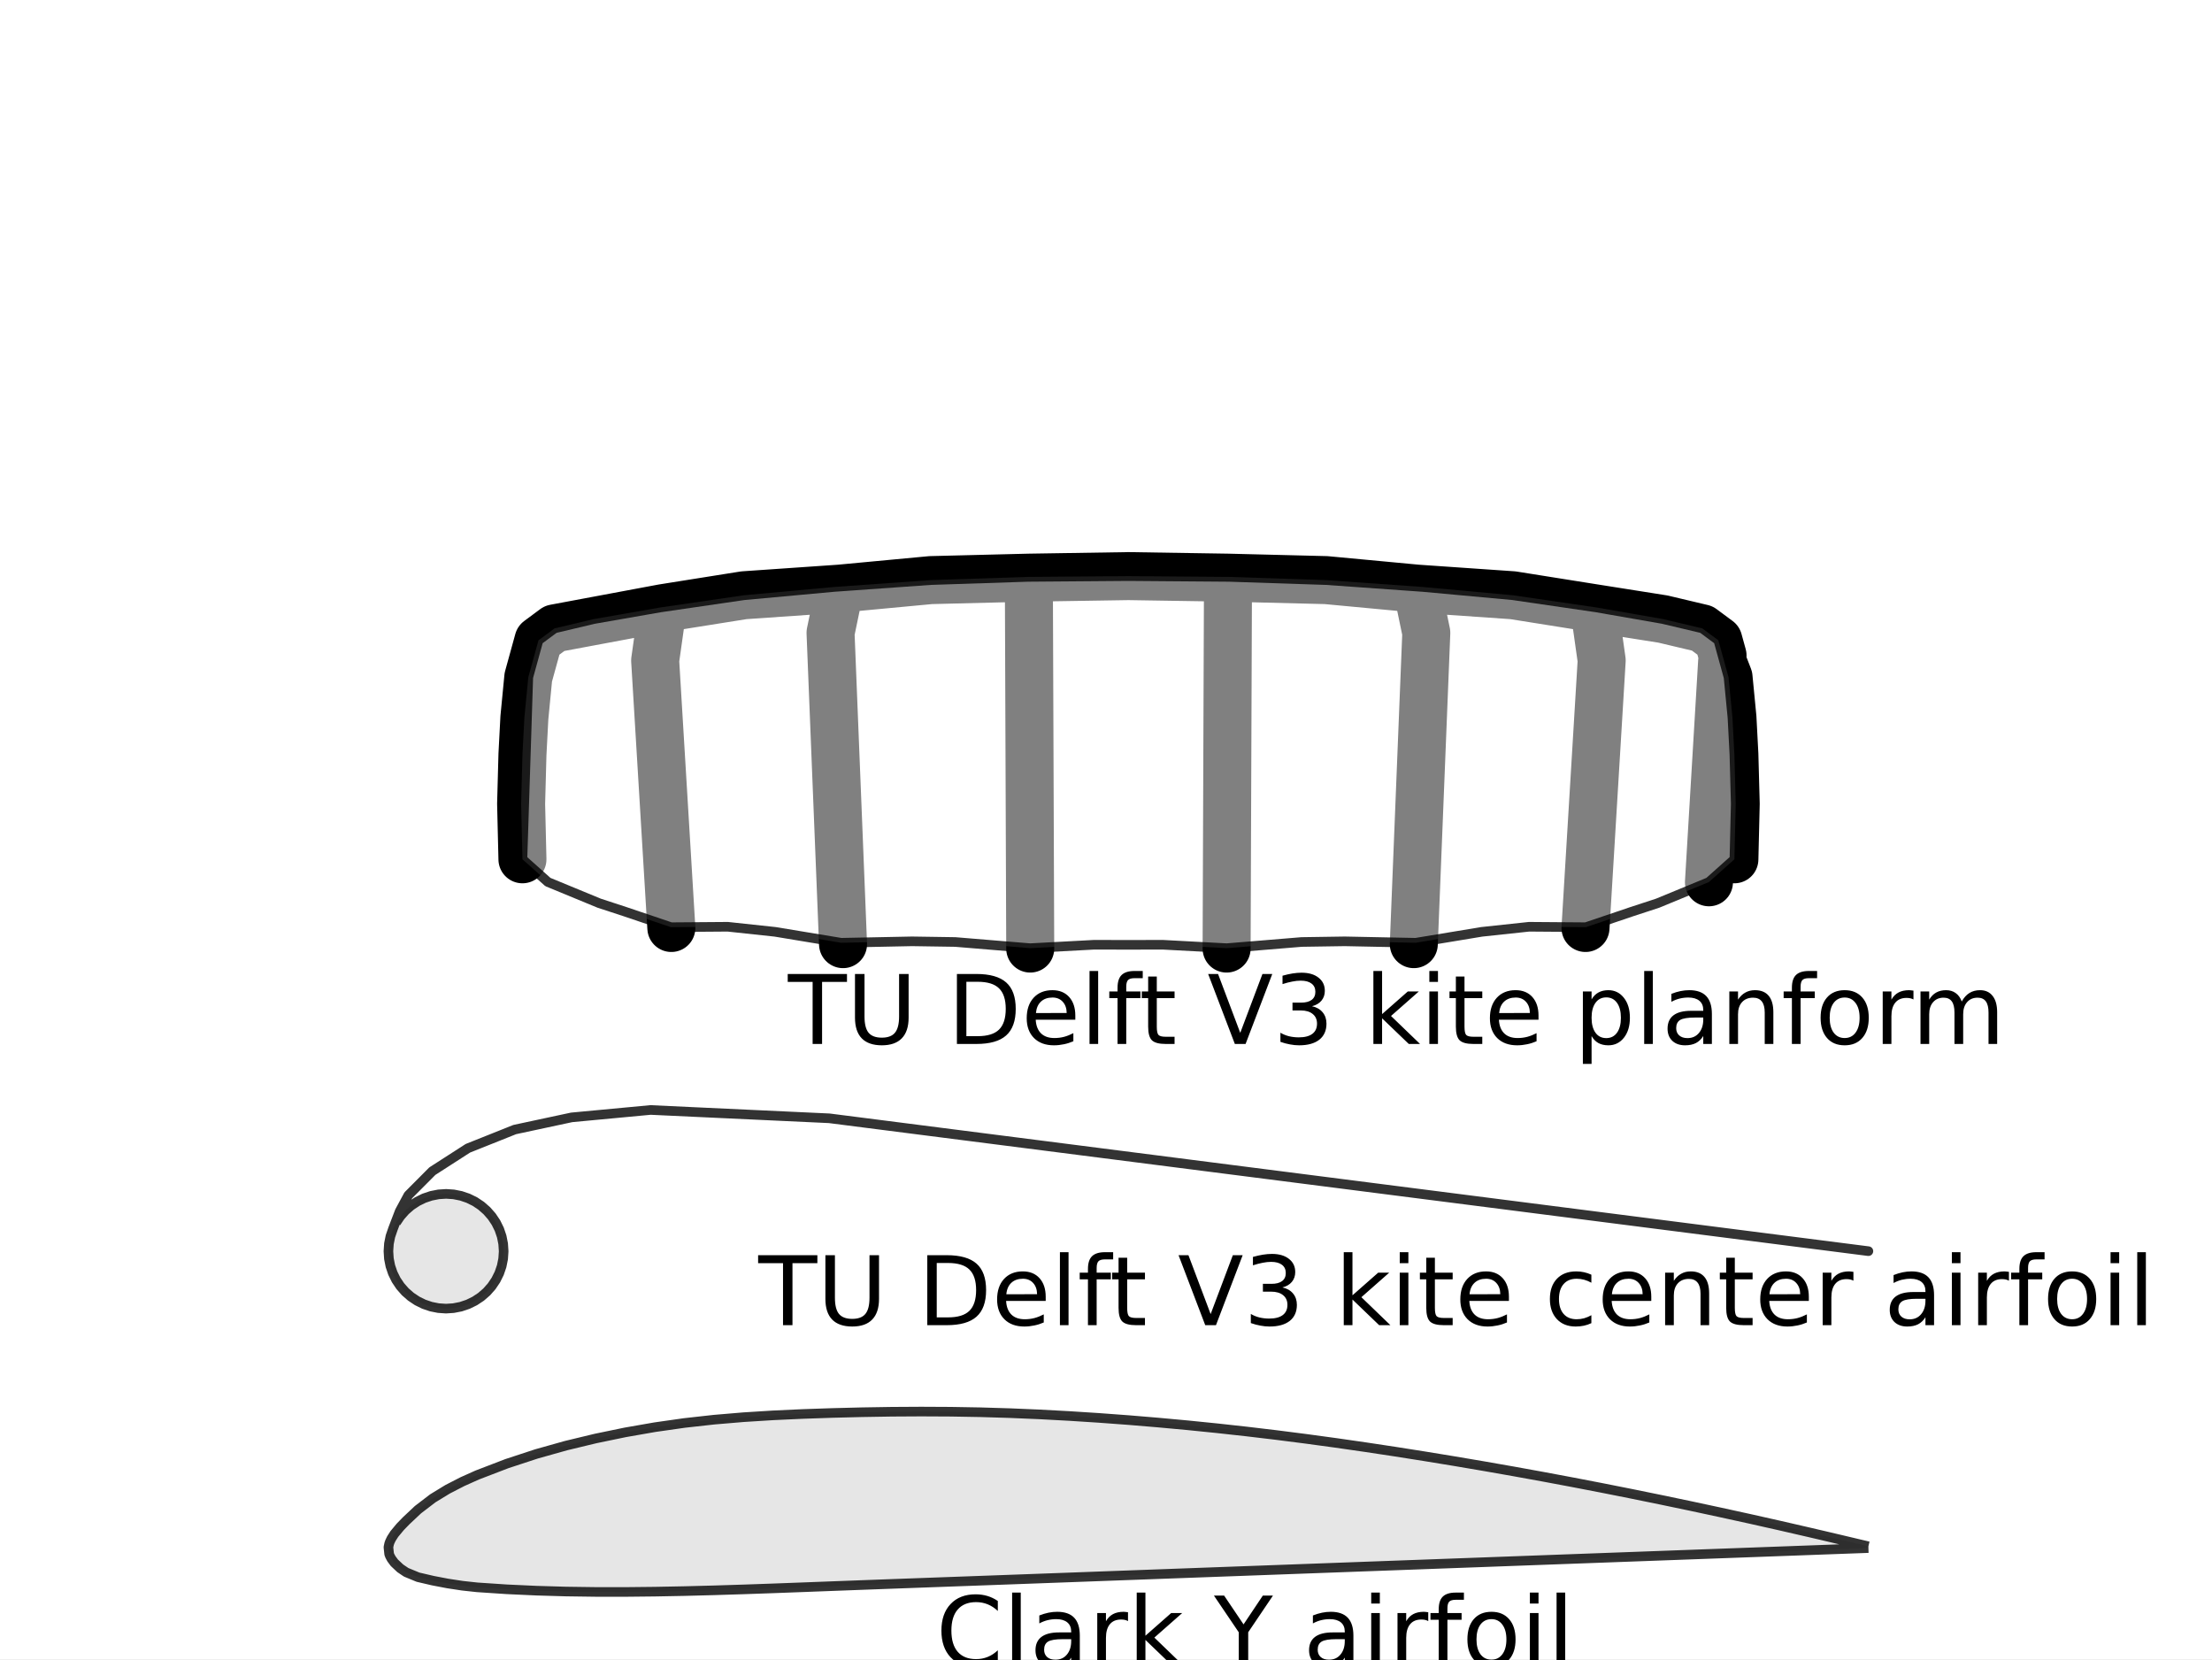
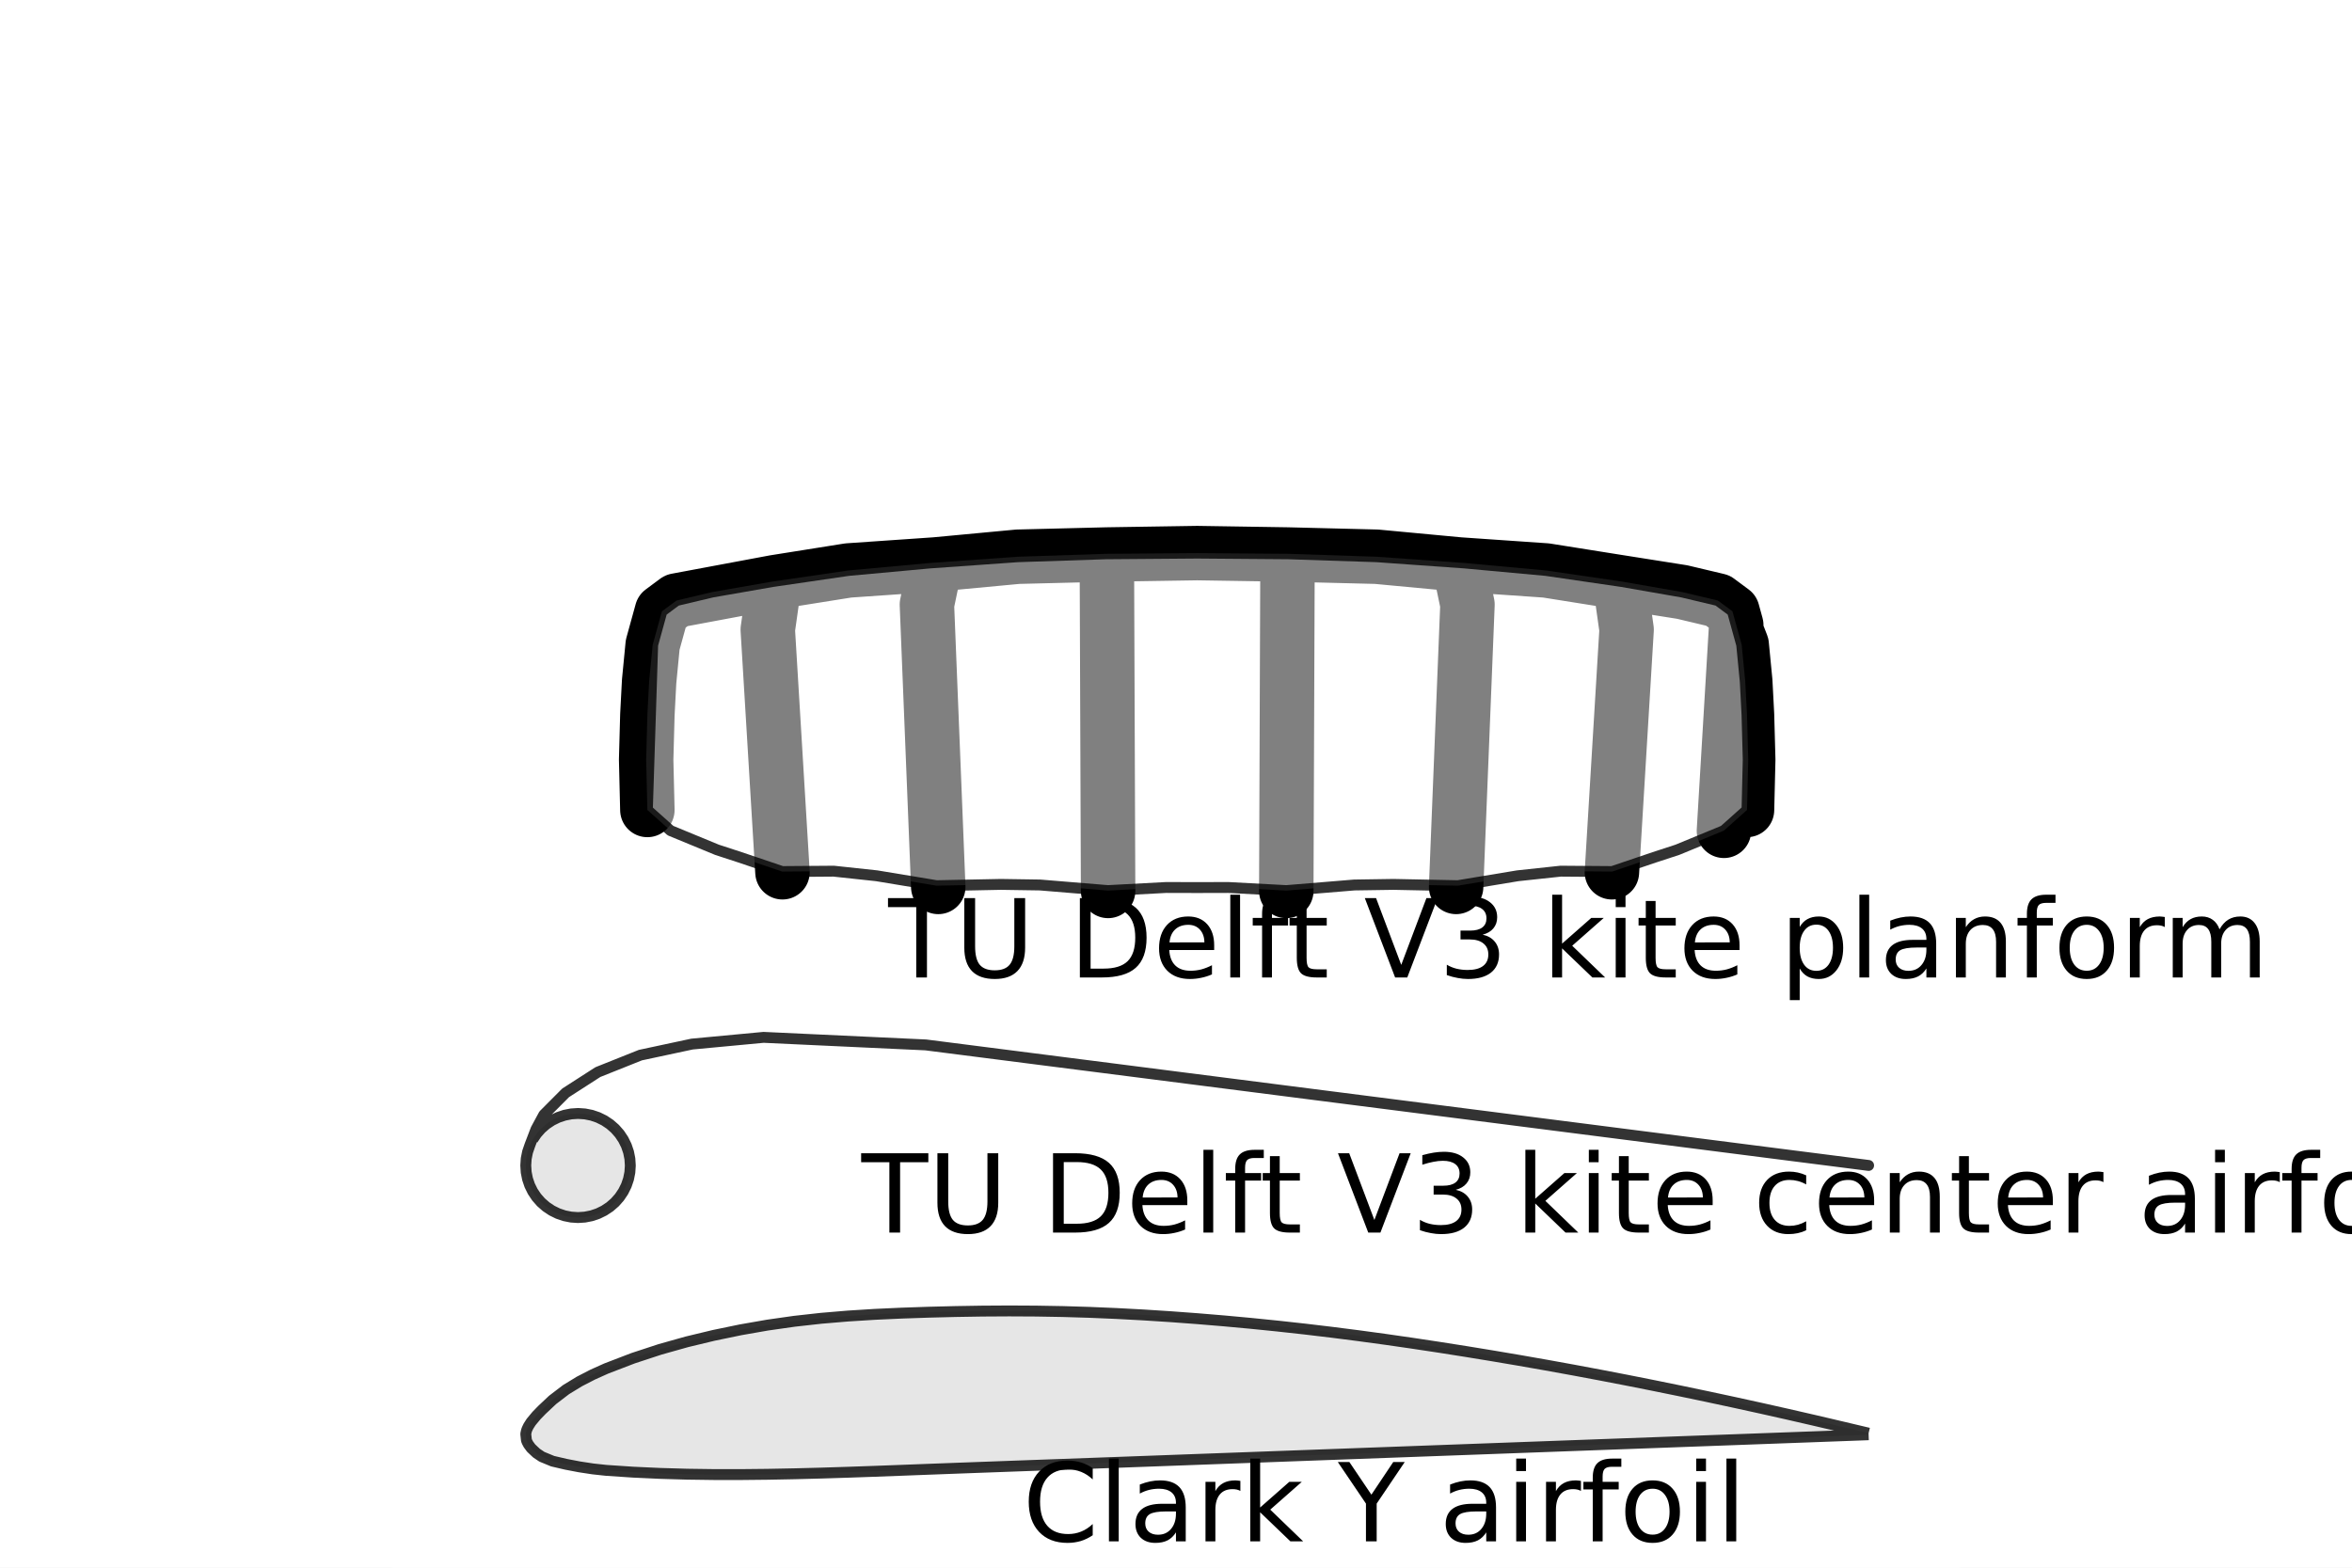
- <svg xmlns="http://www.w3.org/2000/svg" xmlns:xlink="http://www.w3.org/1999/xlink" width="460.8" height="345.6" viewBox="0 0 460.8 345.6" version="1.1">
+ <svg xmlns="http://www.w3.org/2000/svg" xmlns:xlink="http://www.w3.org/1999/xlink" width="432" height="288" viewBox="0 0 432 288" version="1.1">
  <defs>
</defs>
  <defs>
    <style type="text/css">*{stroke-linejoin: round; stroke-linecap: butt}</style>
  </defs>
  <g id="figure_1">
    <g id="patch_1">
-       <path d="M 0 345.6  L 460.8 345.6  L 460.8 0  L 0 0  z " style="fill: #ffffff" />
+       <path d="M 0 288  L 432 288  L 432 0  L 0 0  z " style="fill: #ffffff" />
    </g>
    <g id="patch_2">
-       <path d="M 57.6 345.6  L 403.2 345.6  L 403.2 0  L 57.6 0  z " style="fill: #ffffff" />
+       <path d="M 72 288  L 360 288  L 360 0  L 72 0  z " style="fill: #ffffff" />
    </g>
    <g id="axes_1">
      <g id="polygon_1">
        <defs>
-           <path id="m691a7c4b48" d="M 389.224 -23.501  L 386.141 -24.231  L 383.058 -24.96  L 379.975 -25.686  L 376.892 -26.406  L 370.726 -27.825  L 364.56 -29.21  L 358.394 -30.562  L 352.227 -31.884  L 346.061 -33.174  L 339.895 -34.432  L 333.729 -35.656  L 327.563 -36.846  L 321.397 -38  L 315.23 -39.119  L 309.064 -40.201  L 302.898 -41.247  L 296.732 -42.256  L 290.566 -43.228  L 284.4 -44.159  L 278.233 -45.046  L 272.067 -45.886  L 265.901 -46.675  L 259.735 -47.409  L 253.569 -48.088  L 247.403 -48.712  L 241.236 -49.28  L 235.07 -49.793  L 228.904 -50.249  L 222.738 -50.645  L 216.572 -50.977  L 210.406 -51.238  L 204.239 -51.425  L 198.073 -51.533  L 191.907 -51.565  L 185.741 -51.529  L 179.575 -51.429  L 173.409 -51.274  L 167.242 -51.064  L 161.076 -50.781  L 154.91 -50.395  L 148.744 -49.875  L 142.578 -49.189  L 136.412 -48.31  L 130.245 -47.232  L 124.079 -45.957  L 117.913 -44.472  L 111.747 -42.739  L 105.581 -40.714  L 99.415 -38.348  L 96.332 -36.967  L 93.248 -35.38  L 90.165 -33.497  L 87.082 -31.139  L 84.616 -28.822  L 83.383 -27.551  L 82.149 -26.067  L 81.533 -25.105  L 81.224 -24.465  L 81.07 -24.037  L 80.916 -23.316  L 81.07 -21.876  L 81.224 -21.484  L 81.533 -20.908  L 82.149 -20.075  L 83.383 -18.912  L 84.616 -18.083  L 87.082 -17.066  L 90.165 -16.347  L 93.248 -15.756  L 96.332 -15.286  L 99.415 -14.952  L 105.581 -14.542  L 111.747 -14.258  L 117.913 -14.078  L 124.079 -13.993  L 130.245 -13.988  L 136.412 -14.052  L 142.578 -14.17  L 148.744 -14.331  L 154.91 -14.524  L 161.076 -14.74  L 167.242 -14.97  L 173.409 -15.205  L 179.575 -15.437  L 185.741 -15.665  L 191.907 -15.89  L 198.073 -16.114  L 204.239 -16.338  L 210.406 -16.563  L 216.572 -16.789  L 222.738 -17.016  L 228.904 -17.243  L 235.07 -17.47  L 241.236 -17.697  L 247.403 -17.923  L 253.569 -18.15  L 259.735 -18.376  L 265.901 -18.602  L 272.067 -18.829  L 278.233 -19.055  L 284.4 -19.282  L 290.566 -19.508  L 296.732 -19.735  L 302.898 -19.961  L 309.064 -20.187  L 315.23 -20.414  L 321.397 -20.64  L 327.563 -20.867  L 333.729 -21.093  L 339.895 -21.32  L 346.061 -21.546  L 352.227 -21.773  L 358.394 -21.999  L 364.56 -22.226  L 370.726 -22.452  L 376.892 -22.678  L 379.975 -22.792  L 383.058 -22.905  L 386.141 -23.018  L 389.224 -23.131  " style="stroke: #000000; stroke-opacity: 0.8; stroke-width: 2" />
+           <path id="m99c2dd3ba9" d="M 343.215 -24.716  L 340.749 -25.301  L 338.282 -25.884  L 335.816 -26.464  L 333.349 -27.041  L 328.416 -28.175  L 323.483 -29.283  L 318.551 -30.365  L 313.618 -31.423  L 308.685 -32.455  L 303.752 -33.461  L 298.819 -34.44  L 293.886 -35.392  L 288.953 -36.316  L 284.02 -37.211  L 279.087 -38.077  L 274.154 -38.913  L 269.221 -39.721  L 264.288 -40.498  L 259.355 -41.243  L 254.422 -41.953  L 249.489 -42.624  L 244.557 -43.255  L 239.624 -43.843  L 234.691 -44.386  L 229.758 -44.885  L 224.825 -45.34  L 219.892 -45.75  L 214.959 -46.115  L 210.026 -46.432  L 205.093 -46.697  L 200.16 -46.906  L 195.227 -47.056  L 190.294 -47.142  L 185.361 -47.168  L 180.428 -47.139  L 175.495 -47.059  L 170.563 -46.935  L 165.63 -46.767  L 160.697 -46.541  L 155.764 -46.232  L 150.831 -45.816  L 145.898 -45.267  L 140.965 -44.564  L 136.032 -43.701  L 131.099 -42.681  L 126.166 -41.494  L 121.233 -40.107  L 116.3 -38.487  L 111.367 -36.594  L 108.901 -35.489  L 106.434 -34.219  L 103.968 -32.713  L 101.501 -30.827  L 99.528 -28.973  L 98.542 -27.956  L 97.555 -26.77  L 97.062 -26  L 96.815 -25.488  L 96.692 -25.145  L 96.569 -24.569  L 96.692 -23.417  L 96.815 -23.103  L 97.062 -22.642  L 97.555 -21.976  L 98.542 -21.045  L 99.528 -20.382  L 101.501 -19.568  L 103.968 -18.993  L 106.434 -18.521  L 108.901 -18.145  L 111.367 -17.878  L 116.3 -17.549  L 121.233 -17.322  L 126.166 -17.178  L 131.099 -17.11  L 136.032 -17.106  L 140.965 -17.157  L 145.898 -17.252  L 150.831 -17.38  L 155.764 -17.535  L 160.697 -17.708  L 165.63 -17.892  L 170.563 -18.08  L 175.495 -18.265  L 180.428 -18.447  L 185.361 -18.628  L 190.294 -18.807  L 195.227 -18.986  L 200.16 -19.166  L 205.093 -19.347  L 210.026 -19.528  L 214.959 -19.71  L 219.892 -19.892  L 224.825 -20.073  L 229.758 -20.254  L 234.691 -20.435  L 239.624 -20.616  L 244.557 -20.797  L 249.489 -20.979  L 254.422 -21.16  L 259.355 -21.341  L 264.288 -21.522  L 269.221 -21.703  L 274.154 -21.884  L 279.087 -22.066  L 284.02 -22.247  L 288.953 -22.428  L 293.886 -22.609  L 298.819 -22.79  L 303.752 -22.971  L 308.685 -23.153  L 313.618 -23.334  L 318.551 -23.515  L 323.483 -23.696  L 328.416 -23.877  L 333.349 -24.058  L 335.816 -24.149  L 338.282 -24.24  L 340.749 -24.33  L 343.215 -24.421  " style="stroke: #000000; stroke-opacity: 0.8; stroke-width: 2" />
        </defs>
        <g>
-           <use xlink:href="#m691a7c4b48" x="0" y="345.6" style="fill-opacity: 0.1; stroke: #000000; stroke-opacity: 0.8; stroke-width: 2" />
+           <use xlink:href="#m99c2dd3ba9" x="0" y="288" style="fill-opacity: 0.1; stroke: #000000; stroke-opacity: 0.8; stroke-width: 2" />
        </g>
      </g>
      <g id="text_1">
        <g>
-           <text style="font: 20px 'DejaVu Sans', 'Bitstream Vera Sans', 'Computer Modern Sans Serif', 'Lucida Grande', 'Verdana', 'Geneva', 'Lucid', 'Arial', 'Helvetica', 'Avant Garde', sans-serif; text-anchor: start" x="194.99" y="346.949" transform="rotate(-0 194.9902 346.9486)">Clark Y airfoil</text>
+           <text style="font: 20px 'DejaVu Sans', 'Bitstream Vera Sans', 'Computer Modern Sans Serif', 'Lucida Grande', 'Verdana', 'Geneva', 'Lucid', 'Arial', 'Helvetica', 'Avant Garde', sans-serif; text-anchor: start" x="187.828" y="283.163" transform="rotate(-0 187.8278 283.1632)">Clark Y airfoil</text>
        </g>
      </g>
      <g id="text_2">
        <g>
-           <text style="font: 20px 'DejaVu Sans', 'Bitstream Vera Sans', 'Computer Modern Sans Serif', 'Lucida Grande', 'Verdana', 'Geneva', 'Lucid', 'Arial', 'Helvetica', 'Avant Garde', sans-serif; text-anchor: start" x="157.993" y="276.038" transform="rotate(-0 157.9932 276.0377)">TU Delft V3 kite  center airfoil</text>
+           <text style="font: 20px 'DejaVu Sans', 'Bitstream Vera Sans', 'Computer Modern Sans Serif', 'Lucida Grande', 'Verdana', 'Geneva', 'Lucid', 'Arial', 'Helvetica', 'Avant Garde', sans-serif; text-anchor: start" x="158.23" y="226.434" transform="rotate(-0 158.2302 226.4344)">TU Delft V3 kite  center airfoil</text>
        </g>
      </g>
      <g id="text_3">
        <g>
-           <text style="font: 20px 'DejaVu Sans', 'Bitstream Vera Sans', 'Computer Modern Sans Serif', 'Lucida Grande', 'Verdana', 'Geneva', 'Lucid', 'Arial', 'Helvetica', 'Avant Garde', sans-serif; text-anchor: start" x="164.159" y="217.459" transform="rotate(-0 164.1593 217.4591)">TU Delft V3 kite  planform</text>
+           <text style="font: 20px 'DejaVu Sans', 'Bitstream Vera Sans', 'Computer Modern Sans Serif', 'Lucida Grande', 'Verdana', 'Geneva', 'Lucid', 'Arial', 'Helvetica', 'Avant Garde', sans-serif; text-anchor: start" x="163.163" y="179.572" transform="rotate(-0 163.1632 179.5716)">TU Delft V3 kite  planform</text>
        </g>
      </g>
      <g id="polygon_2">
        <defs>
-           <path id="m8f5b21cb92" d="M 82.533 -90.95  L 83.407 -92.249  L 84.444 -93.423  L 85.627 -94.451  L 86.933 -95.318  L 88.343 -96.008  L 89.829 -96.508  L 91.37 -96.811  L 92.937 -96.911  L 94.503 -96.806  L 96.043 -96.5  L 97.529 -95.994  L 98.936 -95.302  L 100.24 -94.432  L 101.418 -93.398  L 102.452 -92.222  L 103.322 -90.921  L 104.014 -89.518  L 104.516 -88.037  L 104.82 -86.504  L 104.921 -84.943  L 104.816 -83.384  L 104.507 -81.852  L 104 -80.372  L 103.303 -78.97  L 102.429 -77.672  L 101.392 -76.498  L 100.21 -75.47  L 98.903 -74.603  L 97.494 -73.913  L 96.007 -73.412  L 94.466 -73.11  L 92.9 -73.009  L 91.333 -73.115  L 89.794 -73.421  L 88.308 -73.927  L 86.901 -74.619  L 85.597 -75.49  L 84.418 -76.523  L 83.385 -77.699  L 82.514 -78.999  L 81.823 -80.403  L 81.32 -81.884  L 81.016 -83.417  L 80.916 -84.978  L 81.021 -86.537  L 81.329 -88.069  L 81.837 -89.549  L 81.888 -89.692  L 82.438 -91.128  L 82.987 -92.564  L 83.264 -93.287  L 83.993 -94.637  L 84.723 -95.992  L 85.064 -96.622  L 86.193 -97.756  L 87.285 -98.852  L 88.376 -99.947  L 89.466 -101.043  L 90.07 -101.648  L 97.468 -106.41  L 107.231 -110.308  L 119.086 -112.847  L 130.893 -113.954  L 135.518 -114.389  L 147.364 -113.836  L 159.211 -113.285  L 170.268 -112.77  L 172.756 -112.654  L 184.519 -111.151  L 196.283 -109.646  L 208.046 -108.142  L 209.442 -107.964  L 221.205 -106.46  L 232.968 -104.955  L 244.732 -103.452  L 255.823 -102.033  L 267.586 -100.53  L 279.349 -99.026  L 291.112 -97.522  L 302.204 -96.104  L 313.967 -94.6  L 325.73 -93.096  L 337.494 -91.592  L 348.585 -90.174  L 360.348 -88.67  L 372.11 -87.166  L 379.505 -86.221  L 389.224 -84.978  L 379.505 -86.221  L 372.11 -87.166  L 360.348 -88.67  L 348.585 -90.174  L 337.494 -91.592  L 325.73 -93.096  L 313.967 -94.6  L 302.204 -96.104  L 291.112 -97.522  L 279.349 -99.026  L 267.586 -100.53  L 255.823 -102.033  L 244.732 -103.452  L 232.968 -104.955  L 221.205 -106.46  L 209.442 -107.964  L 208.046 -108.142  L 196.283 -109.646  L 184.519 -111.151  L 172.756 -112.654  L 170.268 -112.77  L 159.211 -113.285  L 147.364 -113.836  L 135.518 -114.389  L 130.893 -113.954  L 119.086 -112.847  L 107.231 -110.308  L 97.468 -106.41  L 90.07 -101.648  L 89.466 -101.043  L 88.376 -99.947  L 87.285 -98.852  L 86.193 -97.756  L 85.064 -96.622  L 84.723 -95.992  L 83.993 -94.637  L 83.264 -93.287  L 82.987 -92.564  L 82.438 -91.128  L 81.888 -89.692  L 81.837 -89.549  " style="stroke: #000000; stroke-opacity: 0.8; stroke-width: 2" />
+           <path id="mfdcdaee1ba" d="M 97.862 -78.676  L 98.561 -79.715  L 99.391 -80.654  L 100.337 -81.477  L 101.382 -82.17  L 102.51 -82.722  L 103.699 -83.122  L 104.932 -83.364  L 106.186 -83.445  L 107.438 -83.36  L 108.67 -83.115  L 109.859 -82.711  L 110.984 -82.157  L 112.027 -81.461  L 112.97 -80.634  L 113.797 -79.693  L 114.493 -78.653  L 115.047 -77.53  L 115.449 -76.345  L 115.692 -75.119  L 115.772 -73.87  L 115.688 -72.623  L 115.441 -71.397  L 115.036 -70.213  L 114.478 -69.092  L 113.779 -68.053  L 112.949 -67.114  L 112.004 -66.291  L 110.958 -65.598  L 109.831 -65.046  L 108.641 -64.646  L 107.409 -64.404  L 106.156 -64.323  L 104.902 -64.408  L 103.671 -64.653  L 102.482 -65.057  L 101.357 -65.611  L 100.313 -66.308  L 99.37 -67.134  L 98.544 -68.075  L 97.847 -69.115  L 97.294 -70.238  L 96.892 -71.423  L 96.648 -72.65  L 96.569 -73.898  L 96.652 -75.145  L 96.899 -76.371  L 97.305 -77.555  L 97.346 -77.67  L 97.786 -78.818  L 98.225 -79.967  L 98.447 -80.545  L 99.03 -81.626  L 99.614 -82.709  L 99.887 -83.213  L 100.79 -84.121  L 101.663 -84.997  L 102.536 -85.874  L 103.409 -86.75  L 103.892 -87.234  L 109.81 -91.044  L 117.62 -94.162  L 127.104 -96.193  L 136.55 -97.079  L 140.25 -97.427  L 149.727 -96.985  L 159.204 -96.544  L 168.05 -96.132  L 170.041 -96.039  L 179.451 -94.836  L 188.862 -93.632  L 198.272 -92.429  L 199.389 -92.287  L 208.8 -91.084  L 218.21 -89.88  L 227.621 -88.677  L 236.494 -87.542  L 245.904 -86.339  L 255.315 -85.136  L 264.726 -83.933  L 273.599 -82.799  L 283.009 -81.596  L 292.42 -80.393  L 301.831 -79.189  L 310.703 -78.055  L 320.114 -76.851  L 329.524 -75.648  L 335.44 -74.893  L 343.215 -73.898  L 335.44 -74.893  L 329.524 -75.648  L 320.114 -76.851  L 310.703 -78.055  L 301.831 -79.189  L 292.42 -80.393  L 283.009 -81.596  L 273.599 -82.799  L 264.726 -83.933  L 255.315 -85.136  L 245.904 -86.339  L 236.494 -87.542  L 227.621 -88.677  L 218.21 -89.88  L 208.8 -91.084  L 199.389 -92.287  L 198.272 -92.429  L 188.862 -93.632  L 179.451 -94.836  L 170.041 -96.039  L 168.05 -96.132  L 159.204 -96.544  L 149.727 -96.985  L 140.25 -97.427  L 136.55 -97.079  L 127.104 -96.193  L 117.62 -94.162  L 109.81 -91.044  L 103.892 -87.234  L 103.409 -86.75  L 102.536 -85.874  L 101.663 -84.997  L 100.79 -84.121  L 99.887 -83.213  L 99.614 -82.709  L 99.03 -81.626  L 98.447 -80.545  L 98.225 -79.967  L 97.786 -78.818  L 97.346 -77.67  L 97.305 -77.555  " style="stroke: #000000; stroke-opacity: 0.8; stroke-width: 2" />
        </defs>
        <g>
-           <use xlink:href="#m8f5b21cb92" x="0" y="345.6" style="fill-opacity: 0.1; stroke: #000000; stroke-opacity: 0.8; stroke-width: 2" />
+           <use xlink:href="#mfdcdaee1ba" x="0" y="288" style="fill-opacity: 0.1; stroke: #000000; stroke-opacity: 0.8; stroke-width: 2" />
        </g>
      </g>
      <g id="polygon_3">
        <defs>
-           <path id="md84c4f27bc" d="M 108.558 -178.152  L 108.835 -166.606  L 108.558 -178.152  L 108.837 -188.467  L 109.239 -196.118  L 110.054 -204.533  L 111.304 -209.063  L 112.175 -212.222  L 115.521 -214.705  L 138.02 -218.909  L 136.48 -208.022  L 139.853 -152.298  L 136.48 -208.022  L 138.02 -218.909  L 154.972 -221.606  L 174.928 -222.983  L 173.017 -213.785  L 175.62 -148.932  L 173.017 -213.785  L 174.928 -222.983  L 193.887 -224.761  L 214.329 -225.27  L 214.615 -148.011  L 214.329 -225.27  L 235.07 -225.594  L 235.07 -225.594  L 255.812 -225.27  L 255.525 -148.011  L 255.812 -225.27  L 276.253 -224.761  L 295.213 -222.983  L 297.124 -213.785  L 294.521 -148.932  L 297.124 -213.785  L 295.213 -222.983  L 315.169 -221.606  L 332.121 -218.909  L 333.66 -208.022  L 330.288 -152.298  L 333.66 -208.022  L 332.121 -218.909  L 346.416 -216.649  L 354.619 -214.705  L 357.965 -212.222  L 358.837 -209.063  L 356.006 -161.817  L 358.761 -207.952  L 360.086 -204.533  L 360.901 -196.118  L 361.303 -188.467  L 361.582 -178.152  L 361.306 -166.606  L 361.582 -178.152  " style="stroke: #000000; stroke-width: 10" />
+           <path id="mcbb2616101" d="M 118.682 -148.438  L 118.904 -139.2  L 118.682 -148.438  L 118.906 -156.69  L 119.227 -162.81  L 119.879 -169.542  L 120.879 -173.166  L 121.576 -175.693  L 124.253 -177.679  L 142.251 -181.043  L 141.02 -172.334  L 143.718 -127.754  L 141.02 -172.334  L 142.251 -181.043  L 155.813 -183.201  L 171.778 -184.302  L 170.249 -176.944  L 172.332 -125.062  L 170.249 -176.944  L 171.778 -184.302  L 186.946 -185.724  L 203.299 -186.132  L 203.528 -124.325  L 203.299 -186.132  L 219.892 -186.391  L 219.892 -186.391  L 236.485 -186.132  L 236.256 -124.325  L 236.485 -186.132  L 252.838 -185.724  L 268.006 -184.302  L 269.535 -176.944  L 267.452 -125.062  L 269.535 -176.944  L 268.006 -184.302  L 283.971 -183.201  L 297.532 -181.043  L 298.764 -172.334  L 296.066 -127.754  L 298.764 -172.334  L 297.532 -181.043  L 308.968 -179.235  L 315.531 -177.679  L 318.208 -175.693  L 318.905 -173.166  L 316.641 -135.369  L 318.845 -172.277  L 319.905 -169.542  L 320.557 -162.81  L 320.878 -156.69  L 321.102 -148.438  L 320.88 -139.2  L 321.102 -148.438  " style="stroke: #000000; stroke-width: 10" />
        </defs>
        <g>
-           <use xlink:href="#md84c4f27bc" x="0" y="345.6" style="fill-opacity: 0; stroke: #000000; stroke-width: 10" />
+           <use xlink:href="#mcbb2616101" x="0" y="288" style="fill-opacity: 0; stroke: #000000; stroke-width: 10" />
        </g>
      </g>
      <g id="polygon_4">
        <defs>
-           <path id="ma38c579ff8" d="M 108.835 -166.606  L 108.558 -178.152  L 108.837 -188.467  L 109.239 -196.118  L 110.054 -204.533  L 112.175 -212.222  L 115.521 -214.705  L 123.725 -216.649  L 137.569 -219.064  L 154.972 -221.606  L 173.714 -223.328  L 193.884 -224.761  L 214.101 -225.429  L 235.07 -225.594  L 256.04 -225.429  L 276.256 -224.761  L 296.427 -223.328  L 315.169 -221.606  L 332.572 -219.064  L 346.416 -216.649  L 354.619 -214.705  L 357.965 -212.222  L 360.086 -204.533  L 360.901 -196.118  L 361.303 -188.467  L 361.582 -178.152  L 361.306 -166.606  L 361.306 -166.606  L 356.005 -161.869  L 345.32 -157.462  L 340.016 -155.727  L 330.365 -152.463  L 318.529 -152.552  L 308.669 -151.495  L 294.918 -149.218  L 280.144 -149.516  L 271.149 -149.38  L 255.545 -148.09  L 242.194 -148.806  L 235.07 -148.787  L 227.946 -148.806  L 214.596 -148.09  L 198.991 -149.38  L 189.996 -149.516  L 175.223 -149.218  L 161.472 -151.495  L 151.612 -152.552  L 139.775 -152.463  L 130.124 -155.727  L 124.821 -157.462  L 114.136 -161.869  L 108.835 -166.606  L 110.054 -204.533  " style="stroke: #000000; stroke-opacity: 0.8; stroke-width: 2" />
+           <path id="m69ec485962" d="M 118.904 -139.2  L 118.682 -148.438  L 118.906 -156.69  L 119.227 -162.81  L 119.879 -169.542  L 121.576 -175.693  L 124.253 -177.679  L 130.815 -179.235  L 141.891 -181.167  L 155.813 -183.201  L 170.807 -184.578  L 186.943 -185.724  L 203.116 -186.259  L 219.892 -186.391  L 236.667 -186.259  L 252.841 -185.724  L 268.977 -184.578  L 283.971 -183.201  L 297.893 -181.167  L 308.968 -179.235  L 315.531 -177.679  L 318.208 -175.693  L 319.905 -169.542  L 320.557 -162.81  L 320.878 -156.69  L 321.102 -148.438  L 320.88 -139.2  L 320.88 -139.2  L 316.639 -135.411  L 308.091 -131.885  L 303.849 -130.498  L 296.128 -127.886  L 286.659 -127.958  L 278.771 -127.112  L 267.77 -125.29  L 255.951 -125.528  L 248.755 -125.419  L 236.271 -124.387  L 225.591 -124.961  L 219.892 -124.946  L 214.193 -124.961  L 203.512 -124.387  L 191.029 -125.419  L 183.833 -125.528  L 172.014 -125.29  L 161.013 -127.112  L 153.125 -127.958  L 143.656 -127.886  L 135.935 -130.498  L 131.692 -131.885  L 123.144 -135.411  L 118.904 -139.2  L 119.879 -169.542  " style="stroke: #000000; stroke-opacity: 0.8; stroke-width: 2" />
        </defs>
        <g>
-           <use xlink:href="#ma38c579ff8" x="0" y="345.6" style="fill: #ffffff; fill-opacity: 0.5; stroke: #000000; stroke-opacity: 0.8; stroke-width: 2" />
+           <use xlink:href="#m69ec485962" x="0" y="288" style="fill: #ffffff; fill-opacity: 0.5; stroke: #000000; stroke-opacity: 0.8; stroke-width: 2" />
        </g>
      </g>
    </g>
  </g>
  <defs>
  </defs>
</svg>
